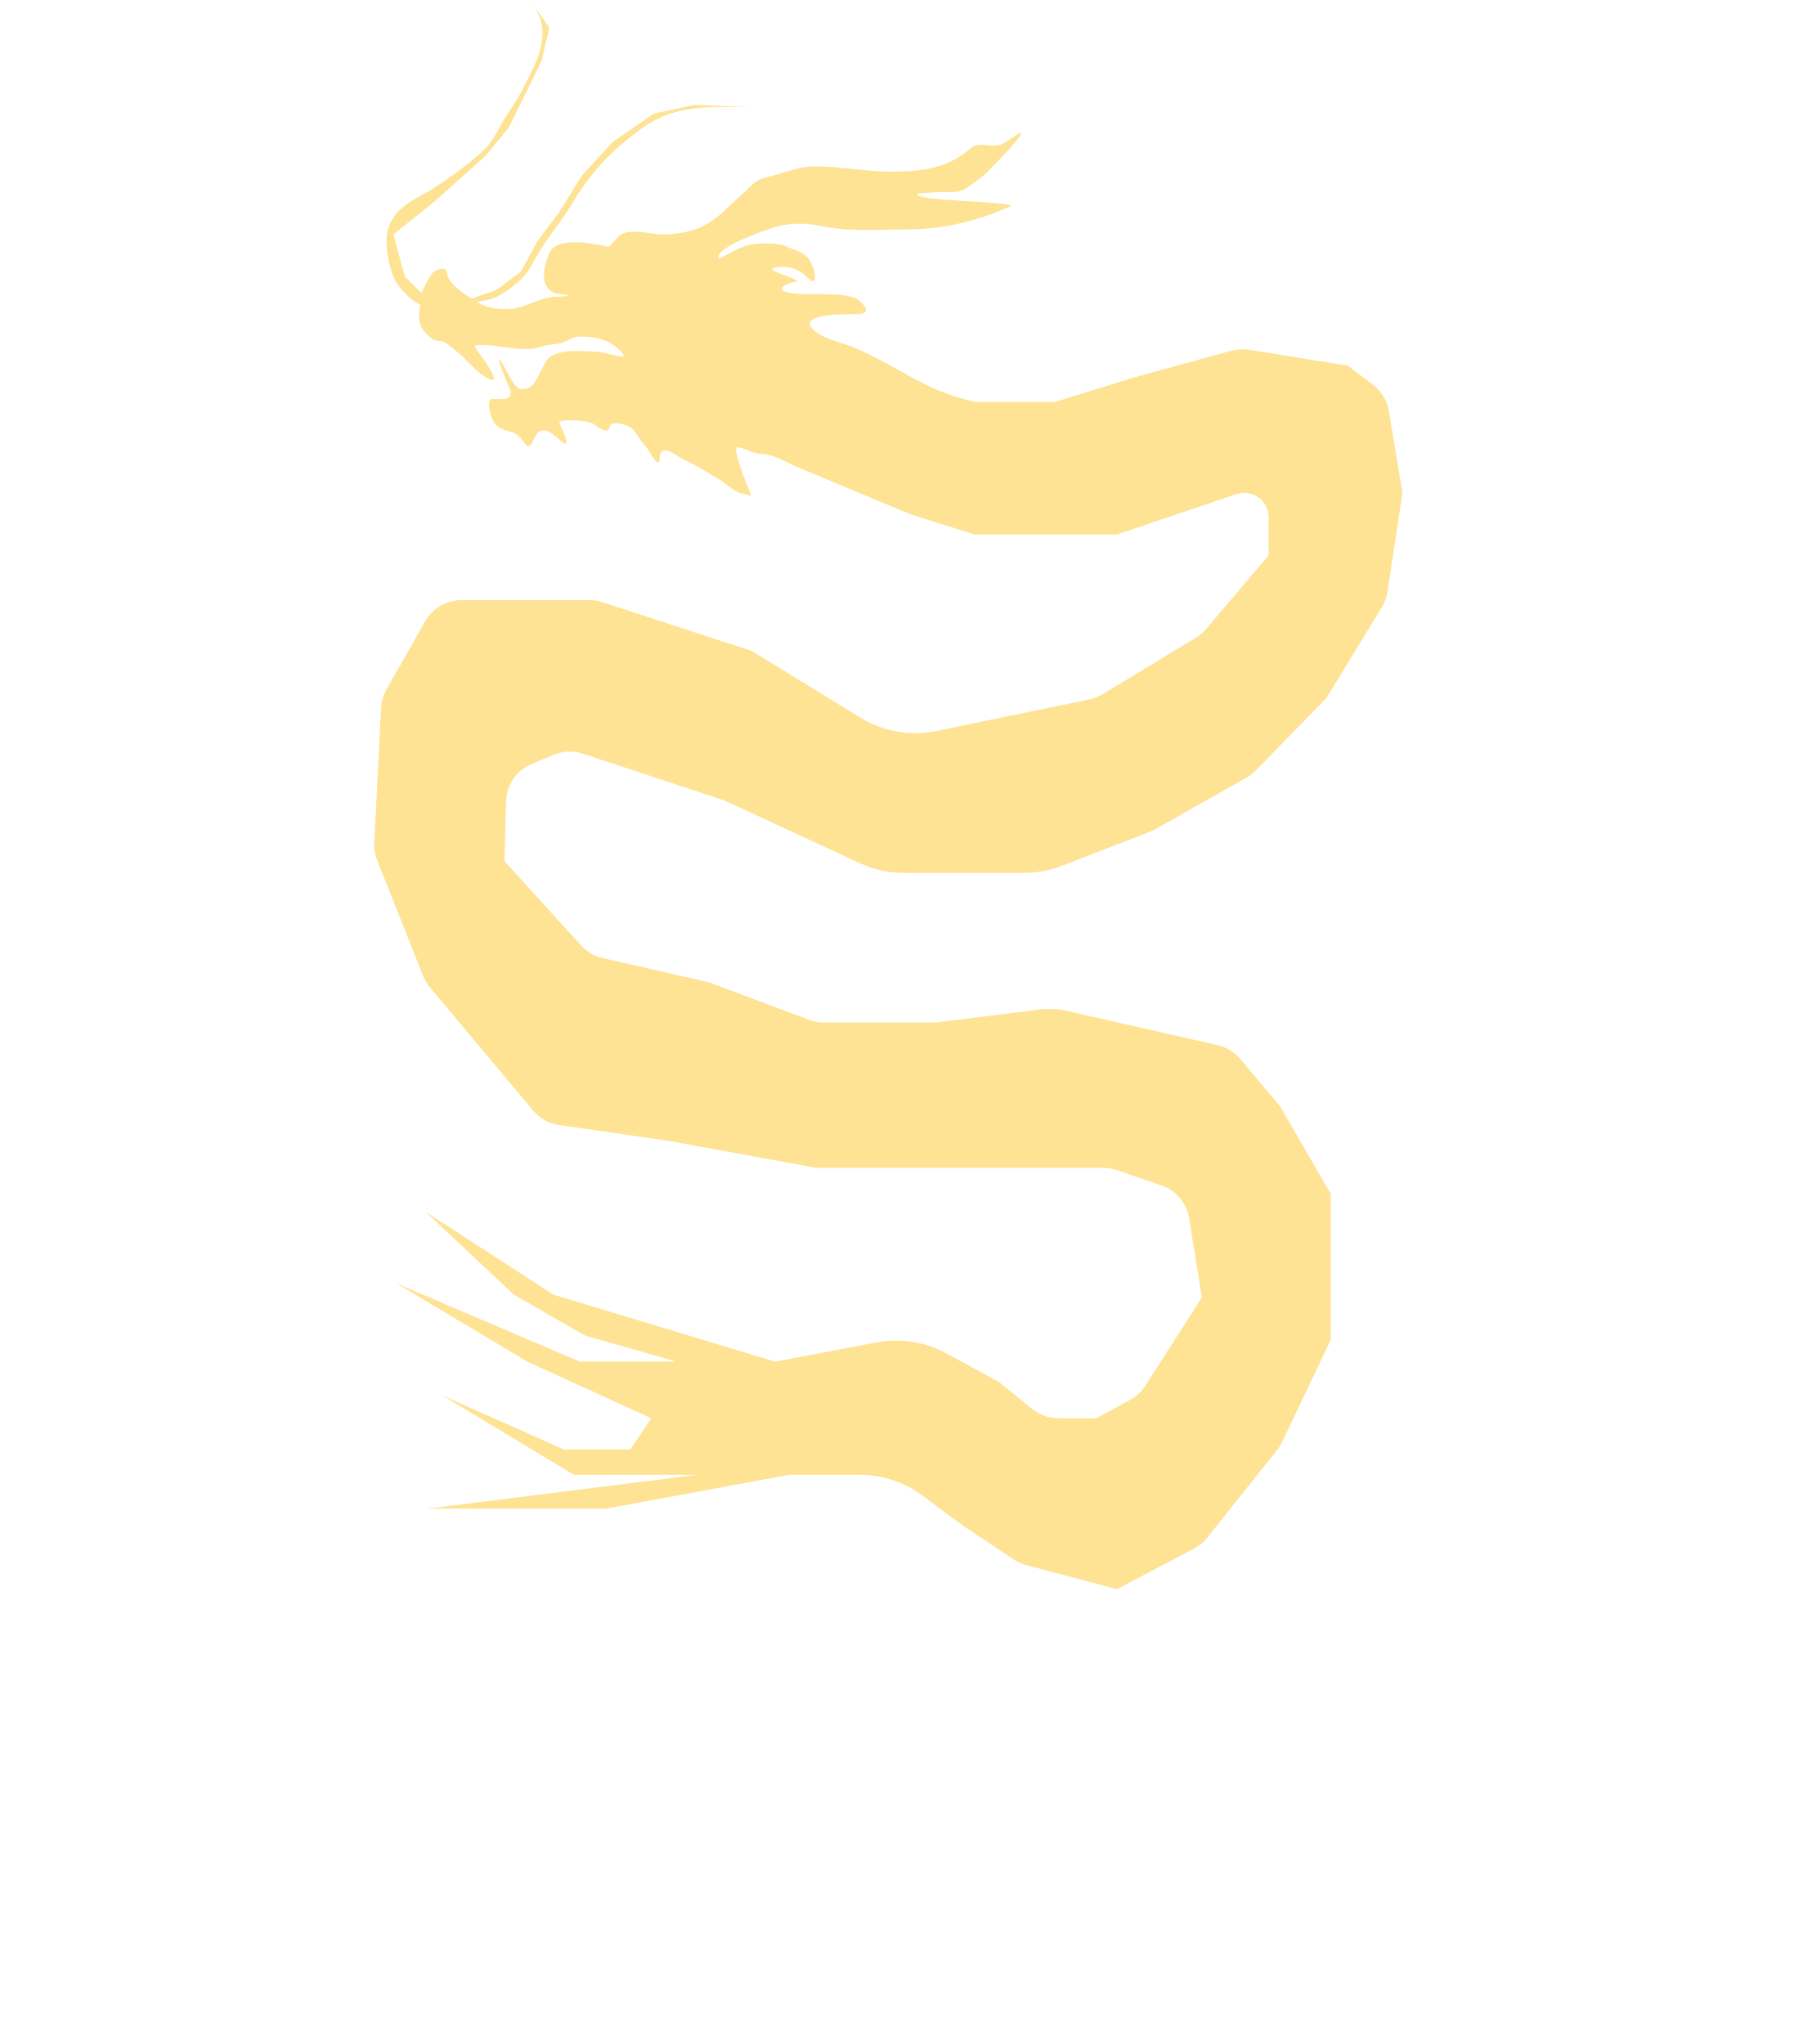
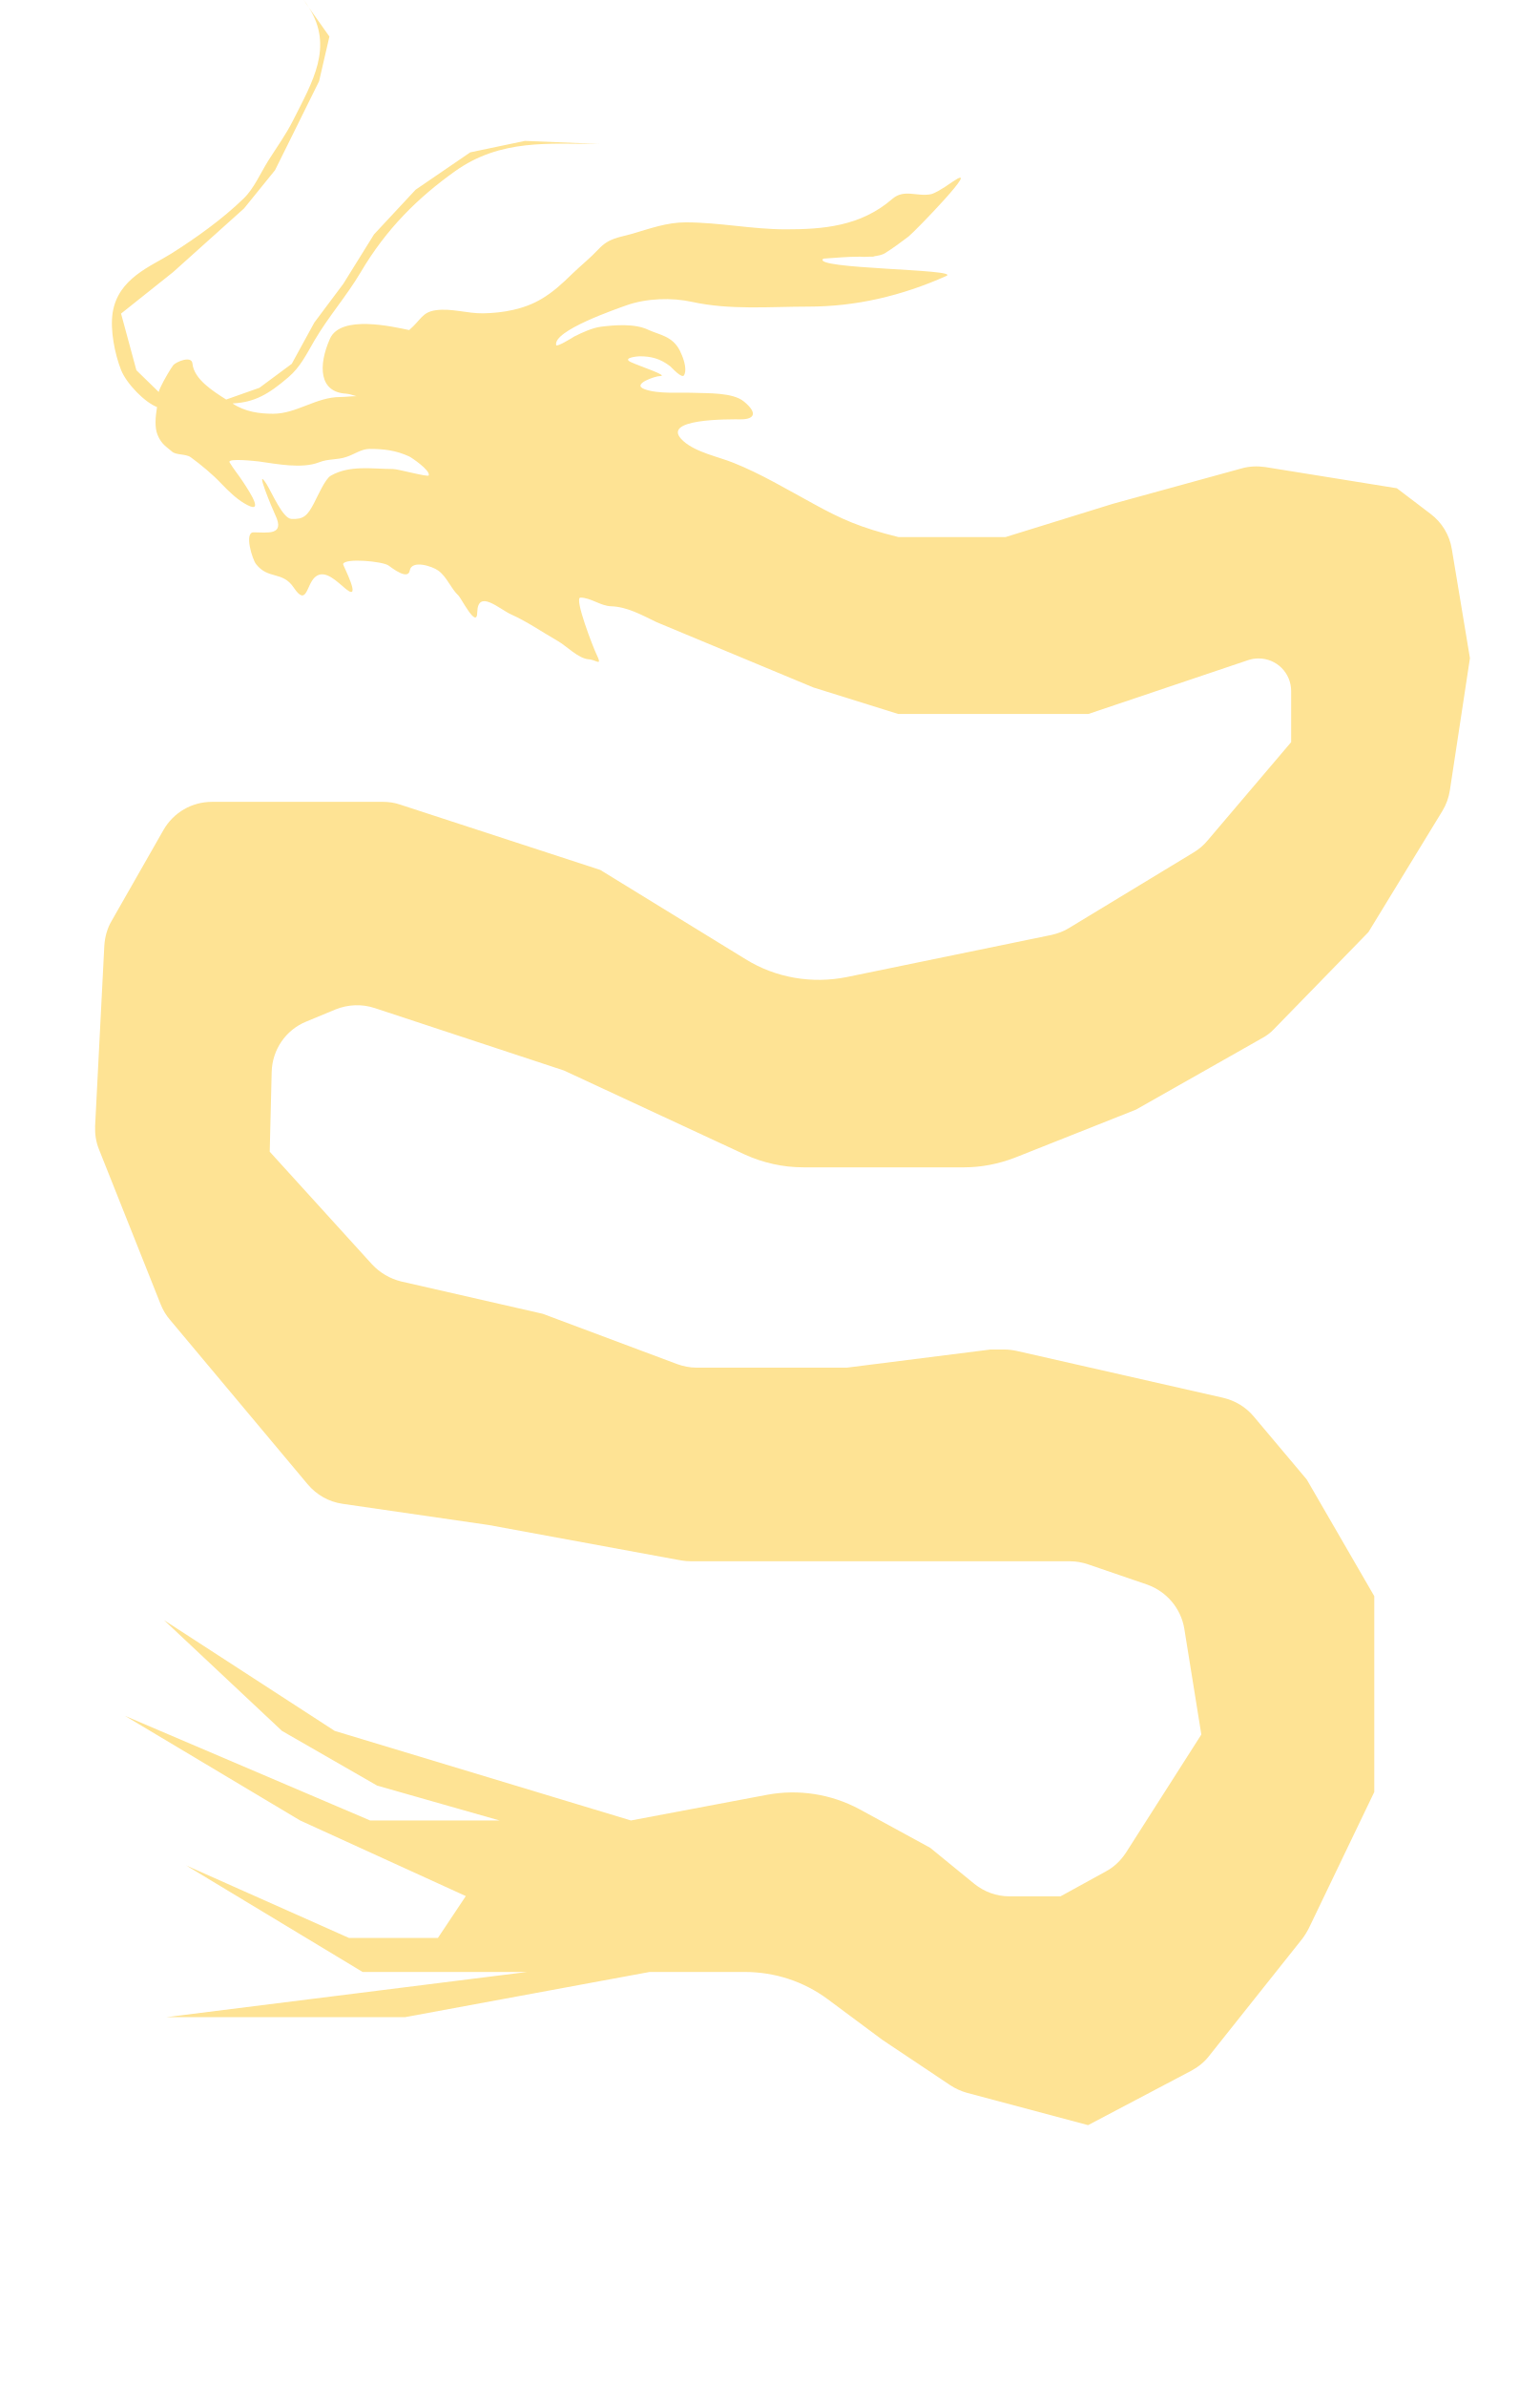
- <svg xmlns="http://www.w3.org/2000/svg" id="Layer_1" width="863.96" height="979.64" viewBox="0 0 863.96 979.64">
-   <defs>
-     <style>.cls-1{fill:#fee394;stroke-width:0px;}</style>
-   </defs>
-   <path class="cls-1" d="m201.59,155.94c-1.13-2.71-.8-6.33-.19-9.96-4.35-1.66-10.91-8.32-12.86-13.34-2.17-5.59-4.04-14.28-3.04-20.58,1.95-12.3,13.72-16.54,21.04-21.11,8.73-5.45,18.29-12.3,26.04-19.78,3.73-3.6,6-9.09,8.87-13.74,3.05-4.95,6.24-9.14,8.92-14.47,6.9-13.72,14.4-26.06,5.64-40.06l-2.03-2.89c.76.97,1.43,1.94,2.03,2.89l7.25,10.35-3.71,16.02-9.18,18.62-6.6,13.32-11.14,13.53-25.42,22.72-18.67,14.87,5.5,20.32,8.01,7.77c.07-.38.31-1.01.66-1.76,1.19-2.57,3.6-6.64,4.5-7.8.96-1.23,6.59-3.55,6.86-.6.51,5.6,7.51,10.05,12.07,12.87l11.86-4.24,11.55-8.63,8.15-14.81,10.36-13.87,10.98-17.72,14.88-16.05,19.56-13.43,19.6-4.13,26.71,1.13c-18.06,0-35.44-1.85-51.77,9.83-13.28,9.5-24.6,20.64-33.77,36.25-5.07,8.62-11.5,15.83-16.55,24.5-3.02,5.19-5.07,9.49-9.33,13.14-7.07,6.07-12.14,8.99-20,9.43.03.02.06.04.09.06,4.42,2.95,9.46,3.59,14.39,3.59,8.52,0,15.42-5.98,24.13-5.98,1.73,0,3.77-.27,5.78-.33-1.23-.33-2.44-.8-3.72-.86-9.66-.46-10.08-9.95-5.78-19.65,3.88-8.75,22.54-4.25,28.36-3.05,4.27-3.71,4.63-6.4,9.52-7.09,5.7-.8,11.29,1.17,16.98,1.11,6.85-.06,14.67-1.37,20.98-5.15,4.17-2.5,7.31-5.39,10.92-8.91,3.07-2.99,6.41-5.61,9.38-8.77,3.93-4.19,7.27-4.21,12.14-5.64,6.5-1.9,12.53-4.11,19.25-4.11,12.06,0,23.84,2.51,35.9,2.51,13.21,0,26.81-.98,38.17-10.93,4.28-3.74,8.81-.71,13.87-1.75,1.24-.25,3.47-1.53,7.79-4.47,11.14-7.58-13.38,17.75-15.93,19.65-3.08,2.3-5.29,4.05-8.45,6.03.05.01.04.02-.05.03-.76.48-2.41.85-4.21,1.06.76.09,1.18.12-1.34.13-1.27.09-2.52.1-3.51,0-4.41,0-8.72.44-13.03.74-4.93,3.81,49.46,3.75,44.08,6.17-16.06,7.22-32.57,11.02-49.5,11.02-13.87,0-28.01,1.29-41.72-1.73-7.18-1.58-16.31-1.35-23.36,1.19-3.56,1.28-26.47,9.06-25.27,14.34.19.84,5.85-2.74,6.5-3.05,2.95-1.46,6.48-3.13,9.64-3.52,4.92-.6,12.1-1.15,16.86,1.13,4.06,1.95,8.65,2.23,11.34,7.43,1.04,2.01,2.78,6.29,1.65,8.76-.74,1.63-4.4-2.58-5-3.05-3.55-2.78-6.88-3.58-10.98-3.58-.52,0-6.54.53-3.09,2.12,3.46,1.6,13.99,5.04,10.31,5.04-1.48,0-10.34,2.88-5.36,4.71,4.84,1.78,12.79,1.05,17.84,1.26,4.62.19,13.79-.23,17.84,3.12,5.17,4.28,3.59,6.44-1.13,6.44-4.11,0-29.78-.44-20.58,7.77,4.62,4.12,12.62,5.63,18,7.77,9.61,3.82,19.29,9.56,28.67,14.67,10.02,5.46,16.75,8.5,30.36,11.88h38.43l38.39-11.88,46.22-12.66c2.75-.76,5.64-.91,8.45-.46l47.25,7.58,12.14,9.23c4.06,3.09,6.79,7.61,7.63,12.64l6.5,39.11-7.19,47.41c-.4,2.62-1.32,5.15-2.7,7.41l-26.49,43.45-33.78,34.7c-1.32,1.36-2.83,2.52-4.47,3.45l-45.03,25.5-43.64,16.88c-5.75,2.23-11.87,3.37-18.04,3.37h-57.65c-7.27,0-14.45-1.58-21.04-4.64l-64.81-30.06-67.94-22.44c-4.57-1.51-9.53-1.32-13.97.53l-10.59,4.42c-7.28,3.04-12.1,10.07-12.29,17.96l-.71,28.57,36.71,40.42c2.75,3.03,6.37,5.14,10.36,6.05l50.8,11.58,48.12,18.03c2.24.84,4.62,1.27,7.02,1.27h53.87l51.45-6.45h4.96c1.49,0,2.97.17,4.43.5l74,16.8c4.25.96,8.07,3.29,10.88,6.63l19.12,22.73,24.2,41.8v70.16l-23.22,48.79c-.65,1.38-1.46,2.67-2.41,3.87l-33.5,42.06c-1.72,2.16-3.88,3.95-6.33,5.24l-37.02,19.49-43.47-11.58c-2.11-.56-4.12-1.47-5.94-2.68l-24.38-16.25-19.54-14.48c-8.61-6.38-19.05-9.83-29.77-9.83h-34.06l-87.68,16.22h-85.68l129.38-16.22h-58.98l-63.31-38.18,58.4,26.02h31.9l10.01-14.97-59.38-27.13-62.76-37.54,87.87,37.54h46.39l-43.88-12.52-34.08-19.58-42.27-39.69,61.25,39.69,106.22,32.1,48.81-9.22c11.32-2.14,23.03-.3,33.15,5.2l25.33,13.77,15.85,12.89c3.57,2.9,8.02,4.48,12.62,4.48h18.26l16.2-8.86c2.95-1.61,5.45-3.94,7.26-6.77l27.02-42.25-6.07-37.92c-1.17-7.29-6.25-13.35-13.23-15.75l-21.27-7.33c-2.1-.72-4.3-1.09-6.51-1.09h-135.9c-1.21,0-2.41-.11-3.6-.33l-69.04-12.65-52.36-7.55c-4.87-.7-9.31-3.18-12.47-6.95l-49.45-59.02c-1.37-1.64-2.47-3.48-3.26-5.46l-22.06-55.54c-1.06-2.67-1.53-5.54-1.39-8.4l3.3-64.61c.16-3.12,1.05-6.15,2.59-8.87l18.56-32.64c3.56-6.25,10.19-10.11,17.39-10.11h61.29c2.11,0,4.21.33,6.21.99l71.66,23.42,52.08,31.96c10.84,6.65,23.8,8.93,36.26,6.36l73.42-15.15c2.23-.46,4.37-1.3,6.32-2.48l44.67-27.06c1.84-1.12,3.49-2.52,4.88-4.16l29.96-35.29v-18.29c0-6.45-5.23-11.69-11.69-11.69-1.27,0-2.53.21-3.74.61l-57.29,19.33h-68.11l-30.36-9.52-56.21-23.45c-5.35-2.64-10.53-5.54-16.29-5.71-3.83-.11-7.28-3.05-11.03-3.05-2.37,0,4.71,18.21,5.67,20.25,2.28,4.83.07,2.13-2.79,1.92-3.7-.26-7.79-4.66-11.09-6.57-5.6-3.25-10.88-6.87-16.71-9.49-4.21-1.9-11.92-9.17-12.12-.66-.14,6.06-5.65-4.99-6.7-5.98-2.8-2.64-4.23-6.76-7.27-8.96-2.05-1.49-9.52-4-10.21,0-.61,3.51-6.09-.65-7.58-1.79-1.99-1.52-15.85-2.78-16.35-.53-.08.34,7.02,13.79.98,8.9-2.76-2.24-7.53-7.52-11.14-4.25-3.08,2.79-2.94,10.69-7.58,3.72-3.99-5.99-9.14-2.81-13.51-8.43-1.37-1.77-4.26-11.35-.88-11.35,4.88,0,11.41,1.33,7.84-6.24-1.18-2.5-7.63-18.04-3.25-11.15,2.03,3.2,5.89,12.46,9.02,12.61,4.31.21,5.68-1.12,8.15-5.71,1.34-2.5,3.98-8.65,6.03-9.83,6.81-3.9,14.92-2.39,22.28-2.39,1.77,0,12.57,3.02,12.84,2.32.69-1.79-6.26-6.49-7.01-6.84-4.82-2.22-9.11-2.66-14.18-2.66-2.98,0-5.52,1.98-8.35,2.92-3.23,1.08-6.51.62-9.75,1.86-6.23,2.38-15.09.58-21.55-.27-.87-.11-11.42-1.25-10.52.27,1.4,2.36,3.22,4.5,4.74,6.77,2.75,4.1,8.27,12.63.41,7.83-2.85-1.74-5.52-4.29-7.94-6.84-3.38-3.56-7.29-6.85-11.09-9.56-1.76-1.26-5.42-.68-6.75-2.06-1.98-2.04-3.85-2.93-5.26-6.31Z" />
+ <svg xmlns="http://www.w3.org/2000/svg" version="1.1" id="Layer_1" x="0px" y="0px" viewBox="0 0 551.8 855.2" style="enable-background:new 0 0 551.8 855.2;" xml:space="preserve">
+   <style type="text/css">
+ 	.st0{fill:#FEE394;}
+ </style>
+   <path class="st0" d="M56.5,155.9c-1.1-2.7-0.8-6.3-0.2-10c-4.4-1.7-10.9-8.3-12.9-13.3c-2.2-5.6-4-14.3-3-20.6  c2-12.3,13.7-16.5,21-21.1c8.7-5.5,18.3-12.3,26-19.8c3.7-3.6,6-9.1,8.9-13.7c3.1-4.9,6.2-9.1,8.9-14.5c6.9-13.7,14.4-26.1,5.6-40.1  l-2-2.9c0.8,1,1.4,1.9,2,2.9l7.3,10.3l-3.7,16l-9.2,18.6l-6.6,13.3L87.5,74.7L62.1,97.5l-18.7,14.9l5.5,20.3l8,7.8  c0.1-0.4,0.3-1,0.7-1.8c1.2-2.6,3.6-6.6,4.5-7.8c1-1.2,6.6-3.6,6.9-0.6c0.5,5.6,7.5,10,12.1,12.9l11.9-4.2l11.6-8.6l8.1-14.8  l10.4-13.9l11-17.7l14.9-16l19.6-13.4l19.6-4.1l26.7,1.1c-18.1,0-35.4-1.9-51.8,9.8c-13.3,9.5-24.6,20.6-33.8,36.2  c-5.1,8.6-11.5,15.8-16.6,24.5c-3,5.2-5.1,9.5-9.3,13.1c-7.1,6.1-12.1,9-20,9.4c0,0,0.1,0,0.1,0.1c4.4,2.9,9.5,3.6,14.4,3.6  c8.5,0,15.4-6,24.1-6c1.7,0,3.8-0.3,5.8-0.3c-1.2-0.3-2.4-0.8-3.7-0.9c-9.7-0.5-10.1-10-5.8-19.7c3.9-8.7,22.5-4.3,28.4-3.1  c4.3-3.7,4.6-6.4,9.5-7.1c5.7-0.8,11.3,1.2,17,1.1c6.9-0.1,14.7-1.4,21-5.2c4.2-2.5,7.3-5.4,10.9-8.9c3.1-3,6.4-5.6,9.4-8.8  c3.9-4.2,7.3-4.2,12.1-5.6c6.5-1.9,12.5-4.1,19.2-4.1c12.1,0,23.8,2.5,35.9,2.5c13.2,0,26.8-1,38.2-10.9c4.3-3.7,8.8-0.7,13.9-1.7  c1.2-0.3,3.5-1.5,7.8-4.5c11.1-7.6-13.4,17.7-15.9,19.7c-3.1,2.3-5.3,4-8.5,6c0,0,0,0,0,0c-0.8,0.5-2.4,0.9-4.2,1.1  c0.8,0.1,1.2,0.1-1.3,0.1c-1.3,0.1-2.5,0.1-3.5,0c-4.4,0-8.7,0.4-13,0.7c-4.9,3.8,49.5,3.7,44.1,6.2c-16.1,7.2-32.6,11-49.5,11  c-13.9,0-28,1.3-41.7-1.7c-7.2-1.6-16.3-1.3-23.4,1.2c-3.6,1.3-26.5,9.1-25.3,14.3c0.2,0.8,5.9-2.7,6.5-3.1c3-1.5,6.5-3.1,9.6-3.5  c4.9-0.6,12.1-1.2,16.9,1.1c4.1,1.9,8.6,2.2,11.3,7.4c1,2,2.8,6.3,1.6,8.8c-0.7,1.6-4.4-2.6-5-3.1c-3.6-2.8-6.9-3.6-11-3.6  c-0.5,0-6.5,0.5-3.1,2.1c3.5,1.6,14,5,10.3,5c-1.5,0-10.3,2.9-5.4,4.7c4.8,1.8,12.8,1.1,17.8,1.3c4.6,0.2,13.8-0.2,17.8,3.1  c5.2,4.3,3.6,6.4-1.1,6.4c-4.1,0-29.8-0.4-20.6,7.8c4.6,4.1,12.6,5.6,18,7.8c9.6,3.8,19.3,9.6,28.7,14.7c10,5.5,16.7,8.5,30.4,11.9  h38.4l38.4-11.9l46.2-12.7c2.8-0.8,5.6-0.9,8.5-0.5l47.2,7.6l12.1,9.2c4.1,3.1,6.8,7.6,7.6,12.6l6.5,39.1l-7.2,47.4  c-0.4,2.6-1.3,5.1-2.7,7.4l-26.5,43.4l-33.8,34.7c-1.3,1.4-2.8,2.5-4.5,3.4l-45,25.5L363.7,415c-5.8,2.2-11.9,3.4-18,3.4H288  c-7.3,0-14.4-1.6-21-4.6l-64.8-30.1l-67.9-22.4c-4.6-1.5-9.5-1.3-14,0.5l-10.6,4.4c-7.3,3-12.1,10.1-12.3,18l-0.7,28.6l36.7,40.4  c2.8,3,6.4,5.1,10.4,6.1l50.8,11.6l48.1,18c2.2,0.8,4.6,1.3,7,1.3h53.9l51.5-6.5h5c1.5,0,3,0.2,4.4,0.5l74,16.8  c4.3,1,8.1,3.3,10.9,6.6l19.1,22.7l24.2,41.8v70.2L469.3,691c-0.7,1.4-1.5,2.7-2.4,3.9L433.4,737c-1.7,2.2-3.9,3.9-6.3,5.2l-37,19.5  l-43.5-11.6c-2.1-0.6-4.1-1.5-5.9-2.7l-24.4-16.3l-19.5-14.5c-8.6-6.4-19-9.8-29.8-9.8h-34.1l-87.7,16.2H59.6l129.4-16.2h-59  l-63.3-38.2l58.4,26h31.9l10-15l-59.4-27.1l-62.8-37.5l87.9,37.5h46.4l-43.9-12.5l-34.1-19.6l-42.3-39.7l61.2,39.7l106.2,32.1  l48.8-9.2c11.3-2.1,23-0.3,33.2,5.2l25.3,13.8l15.8,12.9c3.6,2.9,8,4.5,12.6,4.5h18.3l16.2-8.9c3-1.6,5.4-3.9,7.3-6.8l27-42.3  l-6.1-37.9c-1.2-7.3-6.3-13.3-13.2-15.8l-21.3-7.3c-2.1-0.7-4.3-1.1-6.5-1.1H355h-54.5h-52.7c-1.2,0-2.4-0.1-3.6-0.3l-69-12.7  l-52.4-7.6c-4.9-0.7-9.3-3.2-12.5-7l-49.4-59c-1.4-1.6-2.5-3.5-3.3-5.5l-22.1-55.5c-1.1-2.7-1.5-5.5-1.4-8.4l3.3-64.6  c0.2-3.1,1-6.2,2.6-8.9l18.6-32.6c3.6-6.3,10.2-10.1,17.4-10.1h61.3c2.1,0,4.2,0.3,6.2,1l71.7,23.4l52.1,32  c10.8,6.7,23.8,8.9,36.3,6.4l73.4-15.1c2.2-0.5,4.4-1.3,6.3-2.5l44.7-27.1c1.8-1.1,3.5-2.5,4.9-4.2l30-35.3v-18.3  c0-6.5-5.2-11.7-11.7-11.7c-1.3,0-2.5,0.2-3.7,0.6l-57.3,19.3H322l-30.4-9.5l-56.2-23.4c-5.4-2.6-10.5-5.5-16.3-5.7  c-3.8-0.1-7.3-3.1-11-3.1c-2.4,0,4.7,18.2,5.7,20.2c2.3,4.8,0.1,2.1-2.8,1.9c-3.7-0.3-7.8-4.7-11.1-6.6c-5.6-3.2-10.9-6.9-16.7-9.5  c-4.2-1.9-11.9-9.2-12.1-0.7c-0.1,6.1-5.7-5-6.7-6c-2.8-2.6-4.2-6.8-7.3-9c-2-1.5-9.5-4-10.2,0c-0.6,3.5-6.1-0.7-7.6-1.8  c-2-1.5-15.8-2.8-16.3-0.5c-0.1,0.3,7,13.8,1,8.9c-2.8-2.2-7.5-7.5-11.1-4.2c-3.1,2.8-2.9,10.7-7.6,3.7c-4-6-9.1-2.8-13.5-8.4  c-1.4-1.8-4.3-11.4-0.9-11.4c4.9,0,11.4,1.3,7.8-6.2c-1.2-2.5-7.6-18-3.2-11.2c2,3.2,5.9,12.5,9,12.6c4.3,0.2,5.7-1.1,8.1-5.7  c1.3-2.5,4-8.7,6-9.8c6.8-3.9,14.9-2.4,22.3-2.4c1.8,0,12.6,3,12.8,2.3c0.7-1.8-6.3-6.5-7-6.8c-4.8-2.2-9.1-2.7-14.2-2.7  c-3,0-5.5,2-8.4,2.9c-3.2,1.1-6.5,0.6-9.7,1.9c-6.2,2.4-15.1,0.6-21.6-0.3c-0.9-0.1-11.4-1.3-10.5,0.3c1.4,2.4,3.2,4.5,4.7,6.8  c2.7,4.1,8.3,12.6,0.4,7.8c-2.8-1.7-5.5-4.3-7.9-6.8c-3.4-3.6-7.3-6.8-11.1-9.6c-1.8-1.3-5.4-0.7-6.8-2.1  C59.8,160.2,57.9,159.3,56.5,155.9z" />
</svg>
